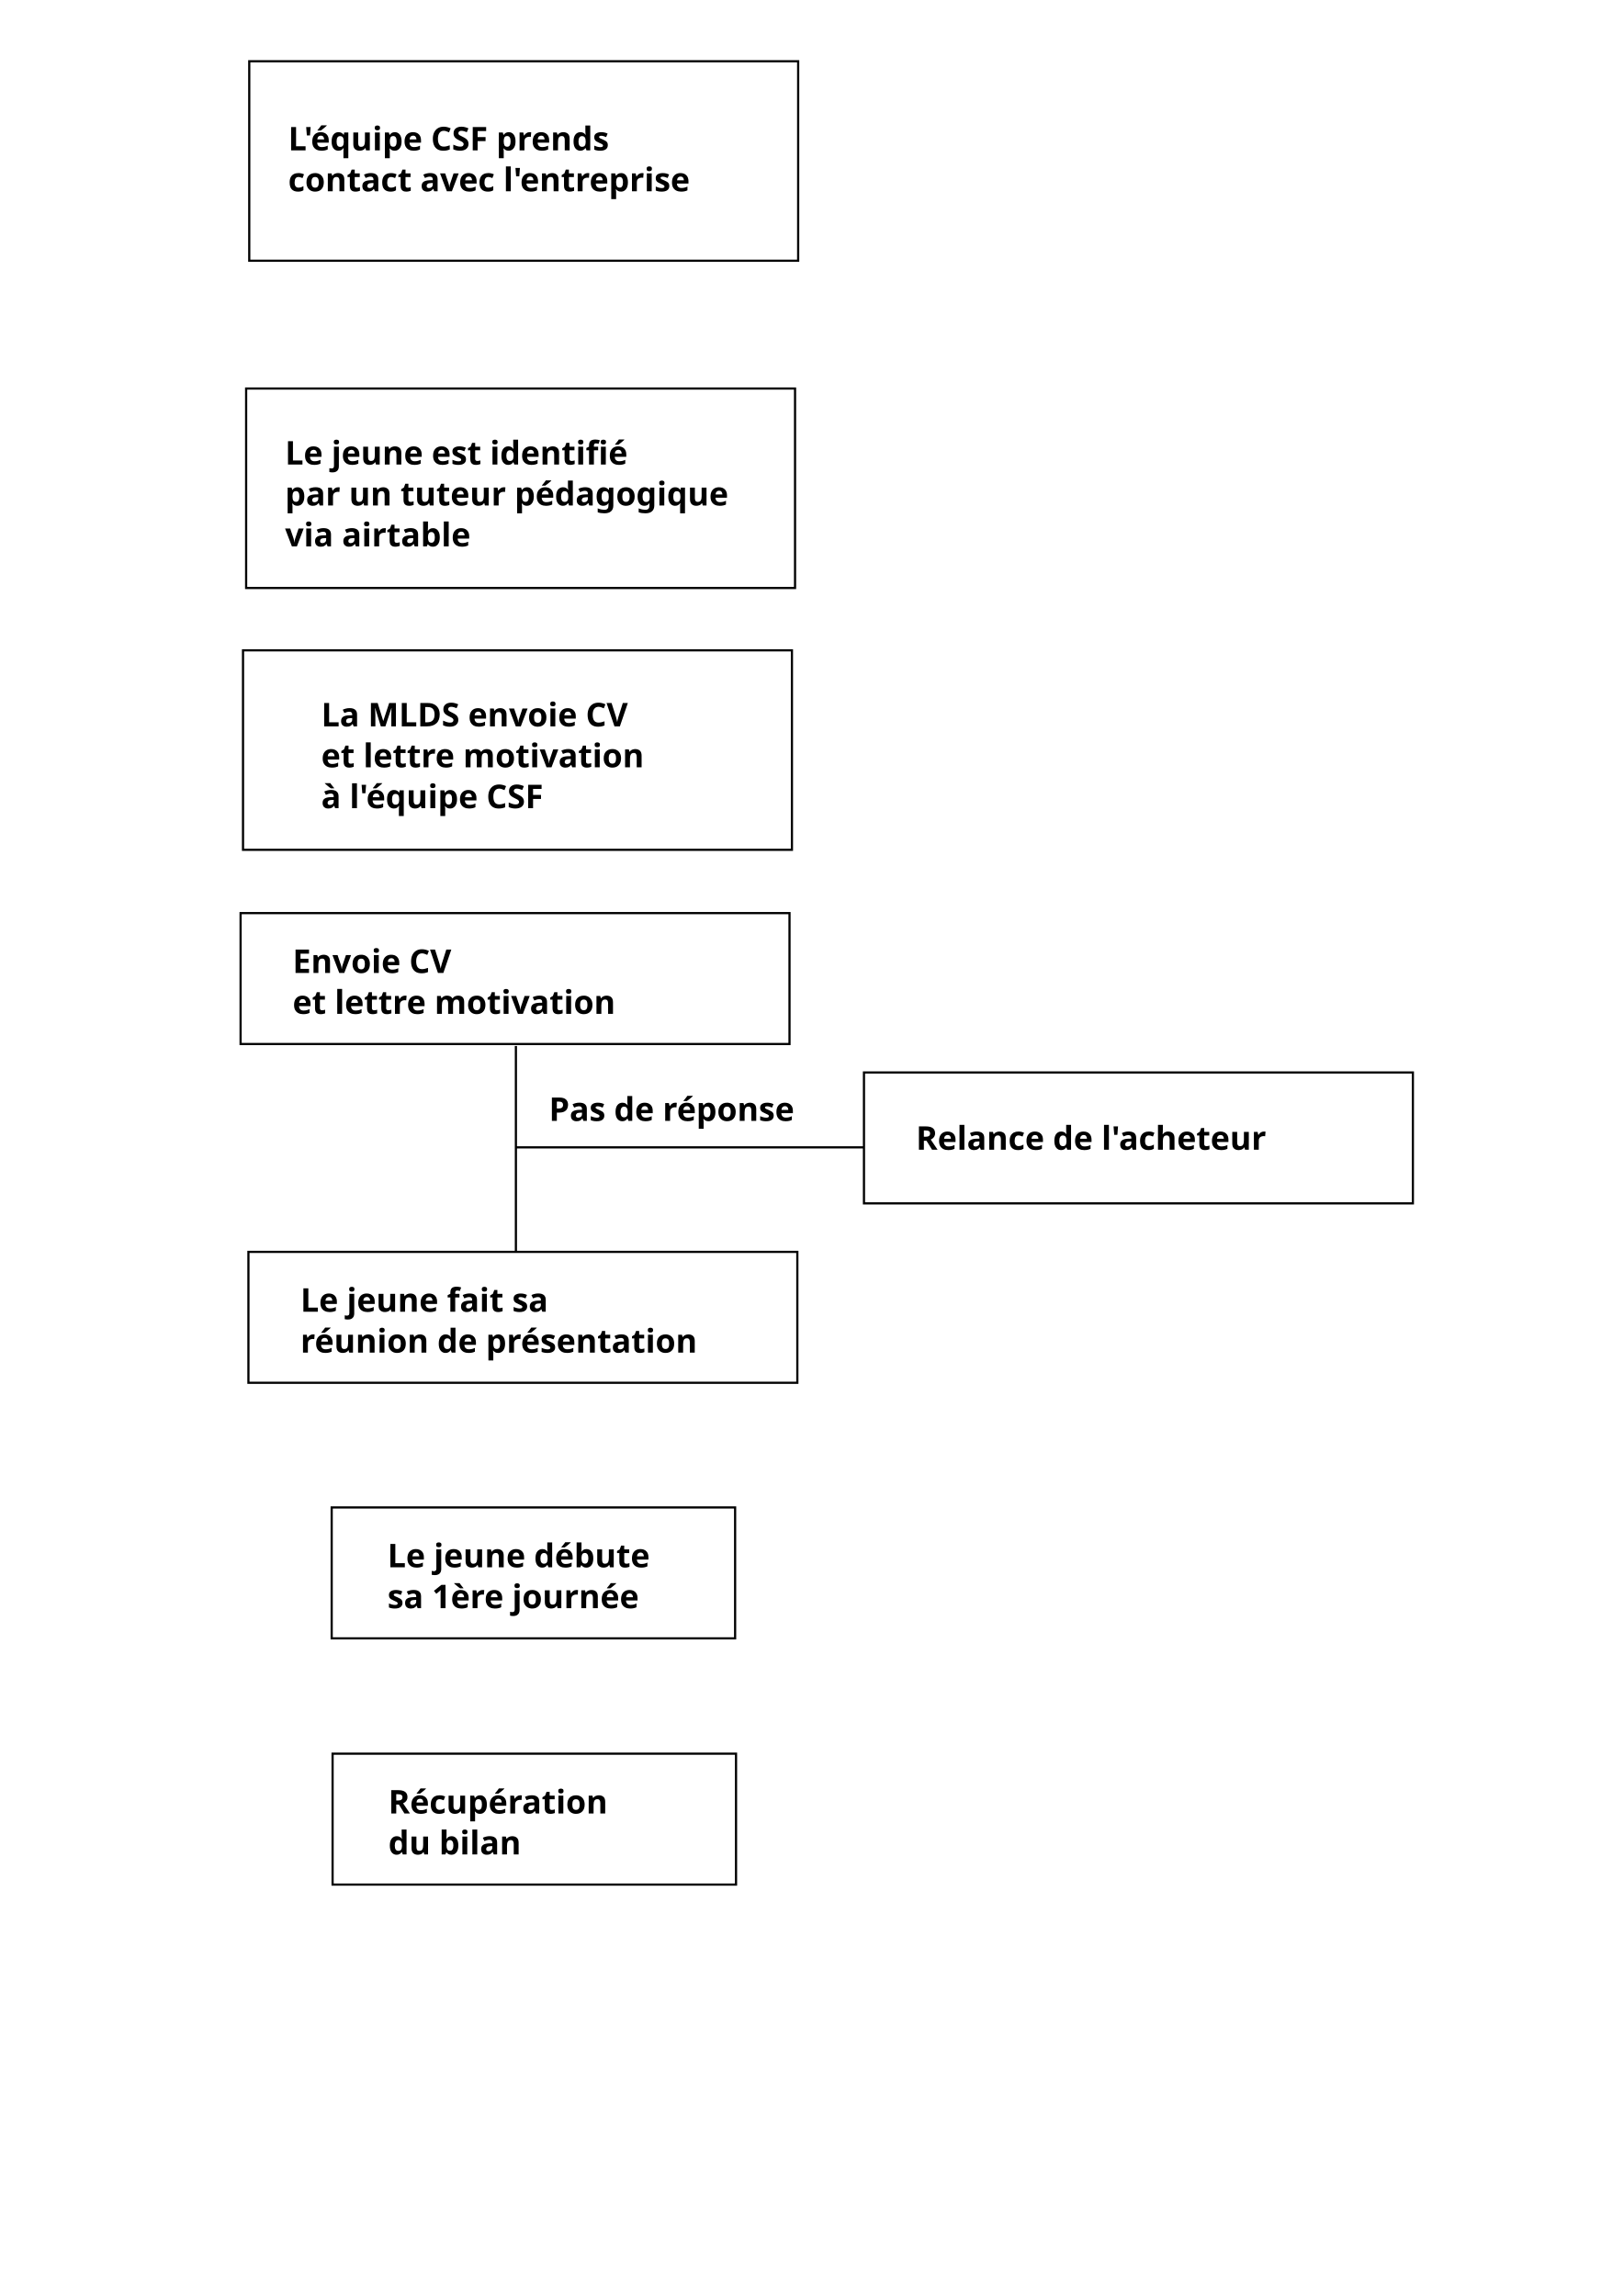
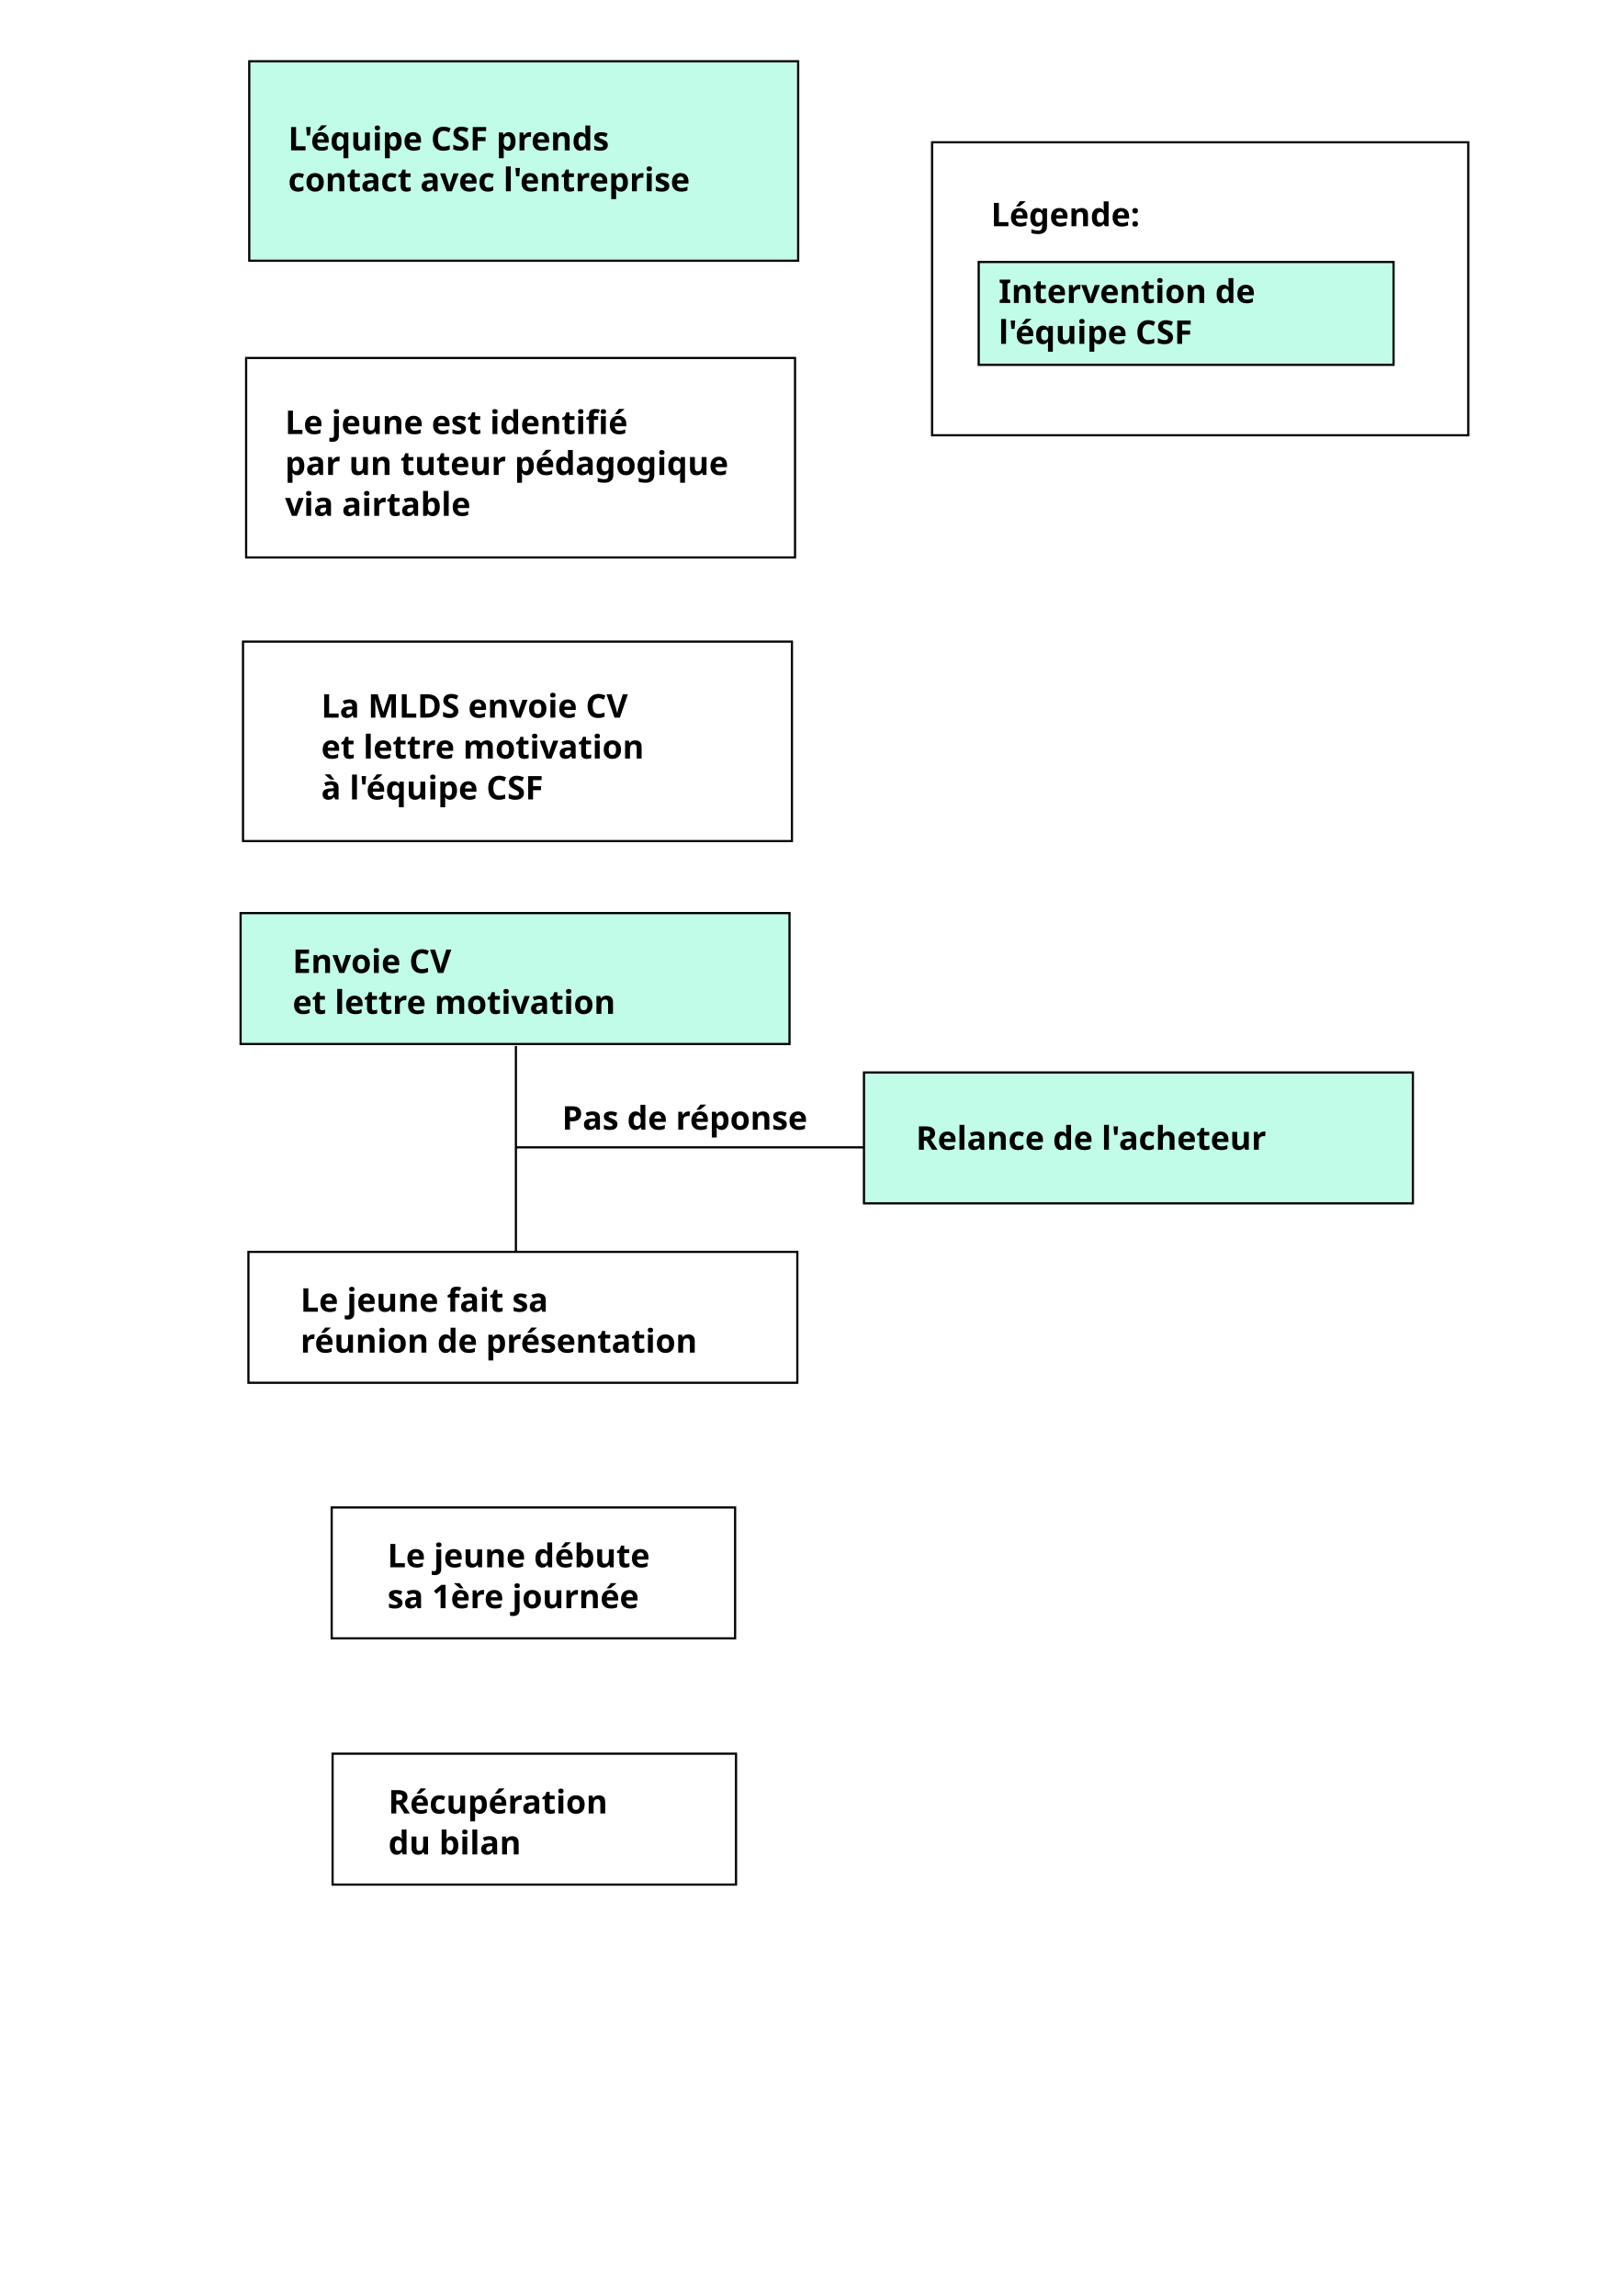
<svg xmlns="http://www.w3.org/2000/svg" width="210mm" height="297mm" viewBox="0 0 744.094 1052.362" id="svg2" version="1.1">
  <defs id="defs4" />
  <g id="layer1">
    <rect style="color:#000000;display:inline;overflow:visible;visibility:visible;fill:none;fill-rule:evenodd;stroke:#000000;stroke-width:1;stroke-linecap:butt;stroke-linejoin:miter;stroke-miterlimit:4;stroke-dasharray:none;stroke-dashoffset:0;stroke-opacity:1;marker:none;enable-background:accumulate" id="rect3336" width="184.88" height="60" x="152" y="690.934" />
    <text xml:space="preserve" style="font-style:normal;font-variant:normal;font-weight:bold;font-stretch:normal;font-size:15px;line-height:125%;font-family:Sans;-inkscape-font-specification:'Sans, Bold';text-align:start;letter-spacing:0px;word-spacing:0px;writing-mode:lr-tb;text-anchor:start;fill:#000000;fill-opacity:1;stroke:none;stroke-width:1px;stroke-linecap:butt;stroke-linejoin:miter;stroke-opacity:1" x="177.558" y="718.354" id="text3338">
      <tspan id="tspan3340" x="177.558" y="718.354">Le jeune débute</tspan>
      <tspan x="177.558" y="737.104" id="tspan3342">sa 1ère journée</tspan>
    </text>
    <rect style="color:#000000;display:inline;overflow:visible;visibility:visible;fill:none;fill-rule:evenodd;stroke:#000000;stroke-width:1;stroke-linecap:butt;stroke-linejoin:miter;stroke-miterlimit:4;stroke-dasharray:none;stroke-dashoffset:0;stroke-opacity:1;marker:none;enable-background:accumulate" id="rect3336-8" width="251.55" height="60" x="113.847" y="573.791" />
    <text xml:space="preserve" style="font-style:normal;font-variant:normal;font-weight:bold;font-stretch:normal;font-size:15px;line-height:125%;font-family:Sans;-inkscape-font-specification:'Sans, Bold';text-align:start;letter-spacing:0px;word-spacing:0px;writing-mode:lr-tb;text-anchor:start;fill:#000000;fill-opacity:1;stroke:none;stroke-width:1px;stroke-linecap:butt;stroke-linejoin:miter;stroke-opacity:1" x="137.69" y="601.211" id="text3338-7">
      <tspan x="137.69" y="601.211" id="tspan3383">Le jeune fait sa</tspan>
      <tspan x="137.69" y="619.961" id="tspan3387">réunion de présentation</tspan>
    </text>
-     <rect style="color:#000000;display:inline;overflow:visible;visibility:visible;fill:none;fill-rule:evenodd;stroke:#000000;stroke-width:1;stroke-linecap:butt;stroke-linejoin:miter;stroke-miterlimit:4;stroke-dasharray:none;stroke-dashoffset:0;stroke-opacity:1;marker:none;enable-background:accumulate" id="rect3336-8-2" width="251.55" height="60" x="110.256" y="418.52" />
+     <rect style="color:#000000;display:inline;overflow:visible;visibility:visible;fill:#c1fce8;fill-rule:evenodd;stroke:#000000;stroke-width:1;stroke-linecap:butt;stroke-linejoin:miter;stroke-miterlimit:4;stroke-dasharray:none;stroke-dashoffset:0;stroke-opacity:1;marker:none;enable-background:accumulate;fill-opacity:1" id="rect3336-8-2" width="251.55" height="60" x="110.256" y="418.52" />
    <text xml:space="preserve" style="font-style:normal;font-variant:normal;font-weight:bold;font-stretch:normal;font-size:15px;line-height:125%;font-family:Sans;-inkscape-font-specification:'Sans, Bold';text-align:start;letter-spacing:0px;word-spacing:0px;writing-mode:lr-tb;text-anchor:start;fill:#000000;fill-opacity:1;stroke:none;stroke-width:1px;stroke-linecap:butt;stroke-linejoin:miter;stroke-opacity:1" x="134.098" y="445.94" id="text3338-7-7">
      <tspan x="134.098" y="445.94" id="tspan3387-2">Envoie CV</tspan>
      <tspan x="134.098" y="464.69" id="tspan3415">et lettre motivation</tspan>
    </text>
    <path style="color:#000000;display:inline;overflow:visible;visibility:visible;fill:#ff0000;fill-opacity:1;fill-rule:nonzero;stroke:#000000;stroke-width:1px;stroke-linecap:butt;stroke-linejoin:miter;stroke-miterlimit:4;stroke-dasharray:none;stroke-dashoffset:0;stroke-opacity:1;marker:none;enable-background:accumulate" d="m 236.421,479.418 0,93.944" id="path3417" />
    <path style="color:#000000;display:inline;overflow:visible;visibility:visible;fill:#ff0000;fill-opacity:1;fill-rule:nonzero;stroke:#000000;stroke-width:1px;stroke-linecap:butt;stroke-linejoin:miter;stroke-miterlimit:4;stroke-dasharray:none;stroke-dashoffset:0;stroke-opacity:1;marker:none;enable-background:accumulate" d="m 236.421,525.885 159.604,0" id="path3419" />
-     <text xml:space="preserve" style="font-style:normal;font-variant:normal;font-weight:bold;font-stretch:normal;font-size:15px;line-height:125%;font-family:Sans;-inkscape-font-specification:'Sans, Bold';text-align:start;letter-spacing:0px;word-spacing:0px;writing-mode:lr-tb;text-anchor:start;fill:#000000;fill-opacity:1;stroke:none;stroke-width:1px;stroke-linecap:butt;stroke-linejoin:miter;stroke-opacity:1" x="251.574" y="513.763" id="text3421">
-       <tspan id="tspan3423" x="251.574" y="513.763">Pas de réponse</tspan>
+     <text xml:space="preserve" style="font-style:normal;font-variant:normal;font-weight:bold;font-stretch:normal;font-size:15px;line-height:125%;font-family:Sans;-inkscape-font-specification:'Sans, Bold';text-align:start;letter-spacing:0px;word-spacing:0px;writing-mode:lr-tb;text-anchor:start;fill:#000000;fill-opacity:1;stroke:none;stroke-width:1px;stroke-linecap:butt;stroke-linejoin:miter;stroke-opacity:1" x="257.574" y="517.763" id="text3421">
+       <tspan id="tspan3423" x="257.574" y="517.763">Pas de réponse</tspan>
    </text>
-     <rect style="color:#000000;display:inline;overflow:visible;visibility:visible;fill:none;fill-rule:evenodd;stroke:#000000;stroke-width:1;stroke-linecap:butt;stroke-linejoin:miter;stroke-miterlimit:4;stroke-dasharray:none;stroke-dashoffset:0;stroke-opacity:1;marker:none;enable-background:accumulate" id="rect3336-8-2-6" width="251.55" height="60" x="395.931" y="491.56" />
+     <rect style="color:#000000;display:inline;overflow:visible;visibility:visible;fill:#c1fce8;fill-rule:evenodd;stroke:#000000;stroke-width:1;stroke-linecap:butt;stroke-linejoin:miter;stroke-miterlimit:4;stroke-dasharray:none;stroke-dashoffset:0;stroke-opacity:1;marker:none;enable-background:accumulate;fill-opacity:1" id="rect3336-8-2-6" width="251.55" height="60" x="395.931" y="491.56" />
    <text xml:space="preserve" style="font-style:normal;font-variant:normal;font-weight:bold;font-stretch:normal;font-size:15px;line-height:125%;font-family:Sans;-inkscape-font-specification:'Sans, Bold';text-align:start;letter-spacing:0px;word-spacing:0px;writing-mode:lr-tb;text-anchor:start;fill:#000000;fill-opacity:1;stroke:none;stroke-width:1px;stroke-linecap:butt;stroke-linejoin:miter;stroke-opacity:1" x="419.773" y="526.981" id="text3338-7-7-1">
      <tspan x="419.773" y="526.981" id="tspan3415-6">Relance de l'acheteur</tspan>
    </text>
-     <rect style="color:#000000;display:inline;overflow:visible;visibility:visible;fill:none;fill-rule:evenodd;stroke:#000000;stroke-width:1;stroke-linecap:butt;stroke-linejoin:miter;stroke-miterlimit:4;stroke-dasharray:none;stroke-dashoffset:0;stroke-opacity:1;marker:none;enable-background:accumulate" id="rect3336-8-2-1" width="251.55" height="91.429" x="111.368" y="298.076" />
-     <text xml:space="preserve" style="font-style:normal;font-variant:normal;font-weight:bold;font-stretch:normal;font-size:15px;line-height:125%;font-family:Sans;-inkscape-font-specification:'Sans, Bold';text-align:start;letter-spacing:0px;word-spacing:0px;writing-mode:lr-tb;text-anchor:start;fill:#000000;fill-opacity:1;stroke:none;stroke-width:1px;stroke-linecap:butt;stroke-linejoin:miter;stroke-opacity:1" x="147.211" y="332.926" id="text3338-7-7-5">
-       <tspan x="147.211" y="332.926" id="tspan3387-2-9">La MLDS envoie CV</tspan>
-       <tspan x="147.211" y="351.676" id="tspan3415-4">et lettre motivation</tspan>
-       <tspan x="147.211" y="370.426" id="tspan3475">à l'équipe CSF</tspan>
+     <rect style="color:#000000;display:inline;overflow:visible;visibility:visible;fill:none;fill-rule:evenodd;stroke:#000000;stroke-width:1;stroke-linecap:butt;stroke-linejoin:miter;stroke-miterlimit:4;stroke-dasharray:none;stroke-dashoffset:0;stroke-opacity:1;marker:none;enable-background:accumulate" id="rect3336-8-2-1" width="251.55" height="91.429" x="111.368" y="294.076" />
+     <text xml:space="preserve" style="font-style:normal;font-variant:normal;font-weight:bold;font-stretch:normal;font-size:15px;line-height:125%;font-family:Sans;-inkscape-font-specification:'Sans, Bold';text-align:start;letter-spacing:0px;word-spacing:0px;writing-mode:lr-tb;text-anchor:start;fill:#000000;fill-opacity:1;stroke:none;stroke-width:1px;stroke-linecap:butt;stroke-linejoin:miter;stroke-opacity:1" x="147.211" y="328.926" id="text3338-7-7-5">
+       <tspan x="147.211" y="328.926" id="tspan3387-2-9">La MLDS envoie CV</tspan>
+       <tspan x="147.211" y="347.676" id="tspan3415-4">et lettre motivation</tspan>
+       <tspan x="147.211" y="366.426" id="tspan3475">à l'équipe CSF</tspan>
    </text>
-     <rect style="color:#000000;display:inline;overflow:visible;visibility:visible;fill:none;fill-rule:evenodd;stroke:#000000;stroke-width:1;stroke-linecap:butt;stroke-linejoin:miter;stroke-miterlimit:4;stroke-dasharray:none;stroke-dashoffset:0;stroke-opacity:1;marker:none;enable-background:accumulate" id="rect3336-8-2-1-9" width="251.55" height="91.429" x="112.796" y="178.076" />
-     <text xml:space="preserve" style="font-style:normal;font-variant:normal;font-weight:bold;font-stretch:normal;font-size:15px;line-height:125%;font-family:Sans;-inkscape-font-specification:'Sans, Bold';text-align:start;letter-spacing:0px;word-spacing:0px;writing-mode:lr-tb;text-anchor:start;fill:#000000;fill-opacity:1;stroke:none;stroke-width:1px;stroke-linecap:butt;stroke-linejoin:miter;stroke-opacity:1" x="130.639" y="212.926" id="text3338-7-7-5-0">
-       <tspan x="130.639" y="212.926" id="tspan3475-7">Le jeune est identifié</tspan>
-       <tspan x="130.639" y="231.676" id="tspan3508">par un tuteur pédagogique</tspan>
-       <tspan x="130.639" y="250.426" id="tspan3510">via airtable</tspan>
+     <rect style="color:#000000;display:inline;overflow:visible;visibility:visible;fill:none;fill-rule:evenodd;stroke:#000000;stroke-width:1;stroke-linecap:butt;stroke-linejoin:miter;stroke-miterlimit:4;stroke-dasharray:none;stroke-dashoffset:0;stroke-opacity:1;marker:none;enable-background:accumulate" id="rect3336-8-2-1-9" width="251.55" height="91.429" x="112.796" y="164.076" />
+     <text xml:space="preserve" style="font-style:normal;font-variant:normal;font-weight:bold;font-stretch:normal;font-size:15px;line-height:125%;font-family:Sans;-inkscape-font-specification:'Sans, Bold';text-align:start;letter-spacing:0px;word-spacing:0px;writing-mode:lr-tb;text-anchor:start;fill:#000000;fill-opacity:1;stroke:none;stroke-width:1px;stroke-linecap:butt;stroke-linejoin:miter;stroke-opacity:1" x="130.639" y="198.926" id="text3338-7-7-5-0">
+       <tspan x="130.639" y="198.926" id="tspan3475-7">Le jeune est identifié</tspan>
+       <tspan x="130.639" y="217.676" id="tspan3508">par un tuteur pédagogique</tspan>
+       <tspan x="130.639" y="236.426" id="tspan3510">via airtable</tspan>
    </text>
-     <rect style="color:#000000;display:inline;overflow:visible;visibility:visible;fill:none;fill-rule:evenodd;stroke:#000000;stroke-width:1;stroke-linecap:butt;stroke-linejoin:miter;stroke-miterlimit:4;stroke-dasharray:none;stroke-dashoffset:0;stroke-opacity:1;marker:none;enable-background:accumulate" id="rect3336-8-2-1-9-7" width="251.55" height="91.429" x="114.225" y="28.076" />
+     <rect style="color:#000000;display:inline;overflow:visible;visibility:visible;fill:#c1fce8;fill-rule:evenodd;stroke:#000000;stroke-width:1;stroke-linecap:butt;stroke-linejoin:miter;stroke-miterlimit:4;stroke-dasharray:none;stroke-dashoffset:0;stroke-opacity:1;marker:none;enable-background:accumulate;fill-opacity:1" id="rect3336-8-2-1-9-7" width="251.55" height="91.429" x="114.225" y="28.076" />
    <text xml:space="preserve" style="font-style:normal;font-variant:normal;font-weight:bold;font-stretch:normal;font-size:15px;line-height:125%;font-family:Sans;-inkscape-font-specification:'Sans, Bold';text-align:start;letter-spacing:0px;word-spacing:0px;writing-mode:lr-tb;text-anchor:start;fill:#000000;fill-opacity:1;stroke:none;stroke-width:1px;stroke-linecap:butt;stroke-linejoin:miter;stroke-opacity:1" x="132.068" y="68.926" id="text3338-7-7-5-0-1">
      <tspan x="132.068" y="68.926" id="tspan3510-9">L'équipe CSF prends</tspan>
      <tspan x="132.068" y="87.676" id="tspan3543">contact avec l'entreprise</tspan>
    </text>
    <rect style="color:#000000;display:inline;overflow:visible;visibility:visible;fill:none;fill-rule:evenodd;stroke:#000000;stroke-width:1;stroke-linecap:butt;stroke-linejoin:miter;stroke-miterlimit:4;stroke-dasharray:none;stroke-dashoffset:0;stroke-opacity:1;marker:none;enable-background:accumulate" id="rect3336-7" width="184.88" height="60" x="152.417" y="803.791" />
    <text xml:space="preserve" style="font-style:normal;font-variant:normal;font-weight:bold;font-stretch:normal;font-size:15px;line-height:125%;font-family:Sans;-inkscape-font-specification:'Sans, Bold';text-align:start;letter-spacing:0px;word-spacing:0px;writing-mode:lr-tb;text-anchor:start;fill:#000000;fill-opacity:1;stroke:none;stroke-width:1px;stroke-linecap:butt;stroke-linejoin:miter;stroke-opacity:1" x="177.976" y="831.212" id="text3338-76">
      <tspan x="177.976" y="831.212" id="tspan3342-3">Récupération</tspan>
      <tspan x="177.976" y="849.962" id="tspan3590">du bilan</tspan>
    </text>
+     <rect style="color:#000000;display:inline;overflow:visible;visibility:visible;fill:#c1fce8;fill-opacity:1;fill-rule:evenodd;stroke:#000000;stroke-width:1;stroke-linecap:butt;stroke-linejoin:miter;stroke-miterlimit:4;stroke-dasharray:none;stroke-dashoffset:0;stroke-opacity:1;marker:none;enable-background:accumulate" id="rect3336-8-2-1-9-7-1" width="190.122" height="47.143" x="448.511" y="120.076" />
+     <text xml:space="preserve" style="font-style:normal;font-variant:normal;font-weight:bold;font-stretch:normal;font-size:15px;line-height:125%;font-family:Sans;-inkscape-font-specification:'Sans, Bold';text-align:start;letter-spacing:0px;word-spacing:0px;writing-mode:lr-tb;text-anchor:start;fill:#000000;fill-opacity:1;stroke:none;stroke-width:1px;stroke-linecap:butt;stroke-linejoin:miter;stroke-opacity:1" x="457.63" y="138.854" id="text3338-7-7-5-0-1-8">
+       <tspan x="457.63" y="138.854" id="tspan3543-2">Intervention de</tspan>
+       <tspan x="457.63" y="157.604" id="tspan4430">l'équipe CSF</tspan>
+     </text>
+     <text xml:space="preserve" style="font-style:normal;font-variant:normal;font-weight:bold;font-stretch:normal;font-size:15px;line-height:125%;font-family:Sans;-inkscape-font-specification:'Sans, Bold';text-align:start;letter-spacing:0px;word-spacing:0px;writing-mode:lr-tb;text-anchor:start;fill:#000000;fill-opacity:1;stroke:none;stroke-width:1px;stroke-linecap:butt;stroke-linejoin:miter;stroke-opacity:1" x="454.148" y="103.697" id="text3338-7-7-5-0-1-8-8">
+       <tspan x="454.148" y="103.697" id="tspan4430-2">Légende:</tspan>
+     </text>
+     <rect style="color:#000000;display:inline;overflow:visible;visibility:visible;fill:none;fill-rule:evenodd;stroke:#000000;stroke-width:1;stroke-linecap:butt;stroke-linejoin:miter;stroke-miterlimit:4;stroke-dasharray:none;stroke-dashoffset:0;stroke-opacity:1;marker:none;enable-background:accumulate" id="rect4455" width="245.714" height="134.286" x="427.143" y="65.219" />
  </g>
</svg>
